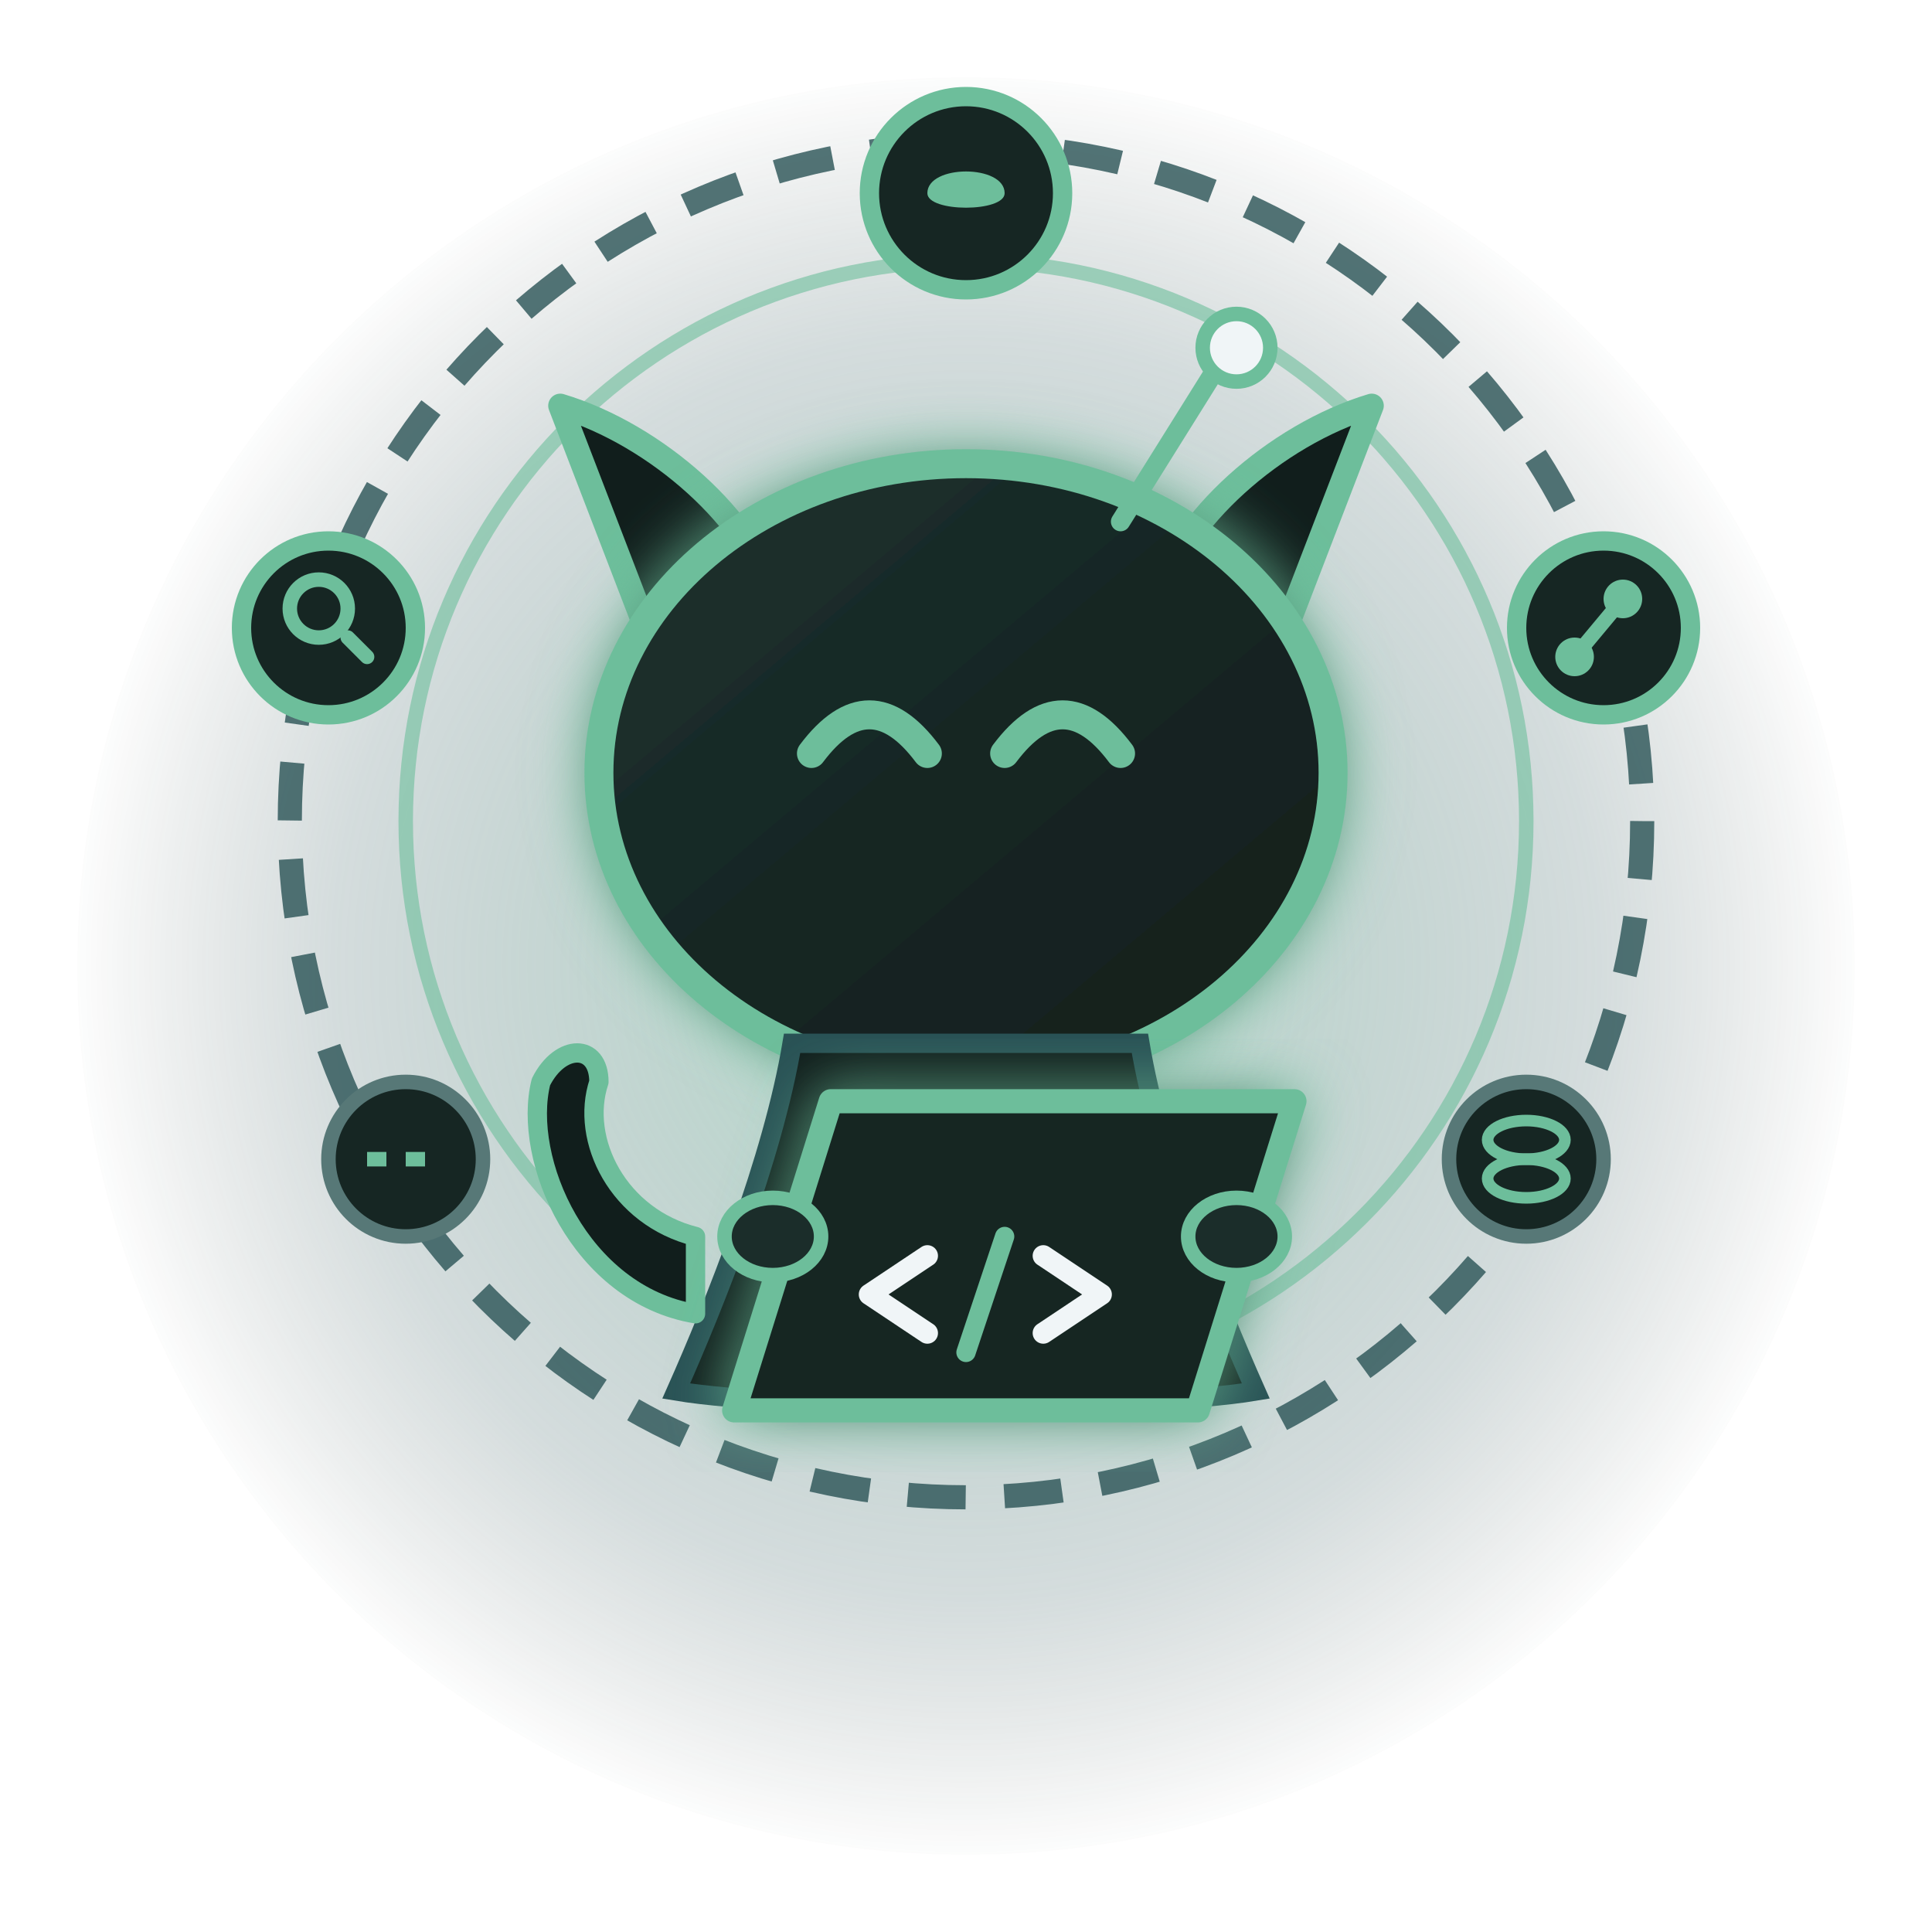
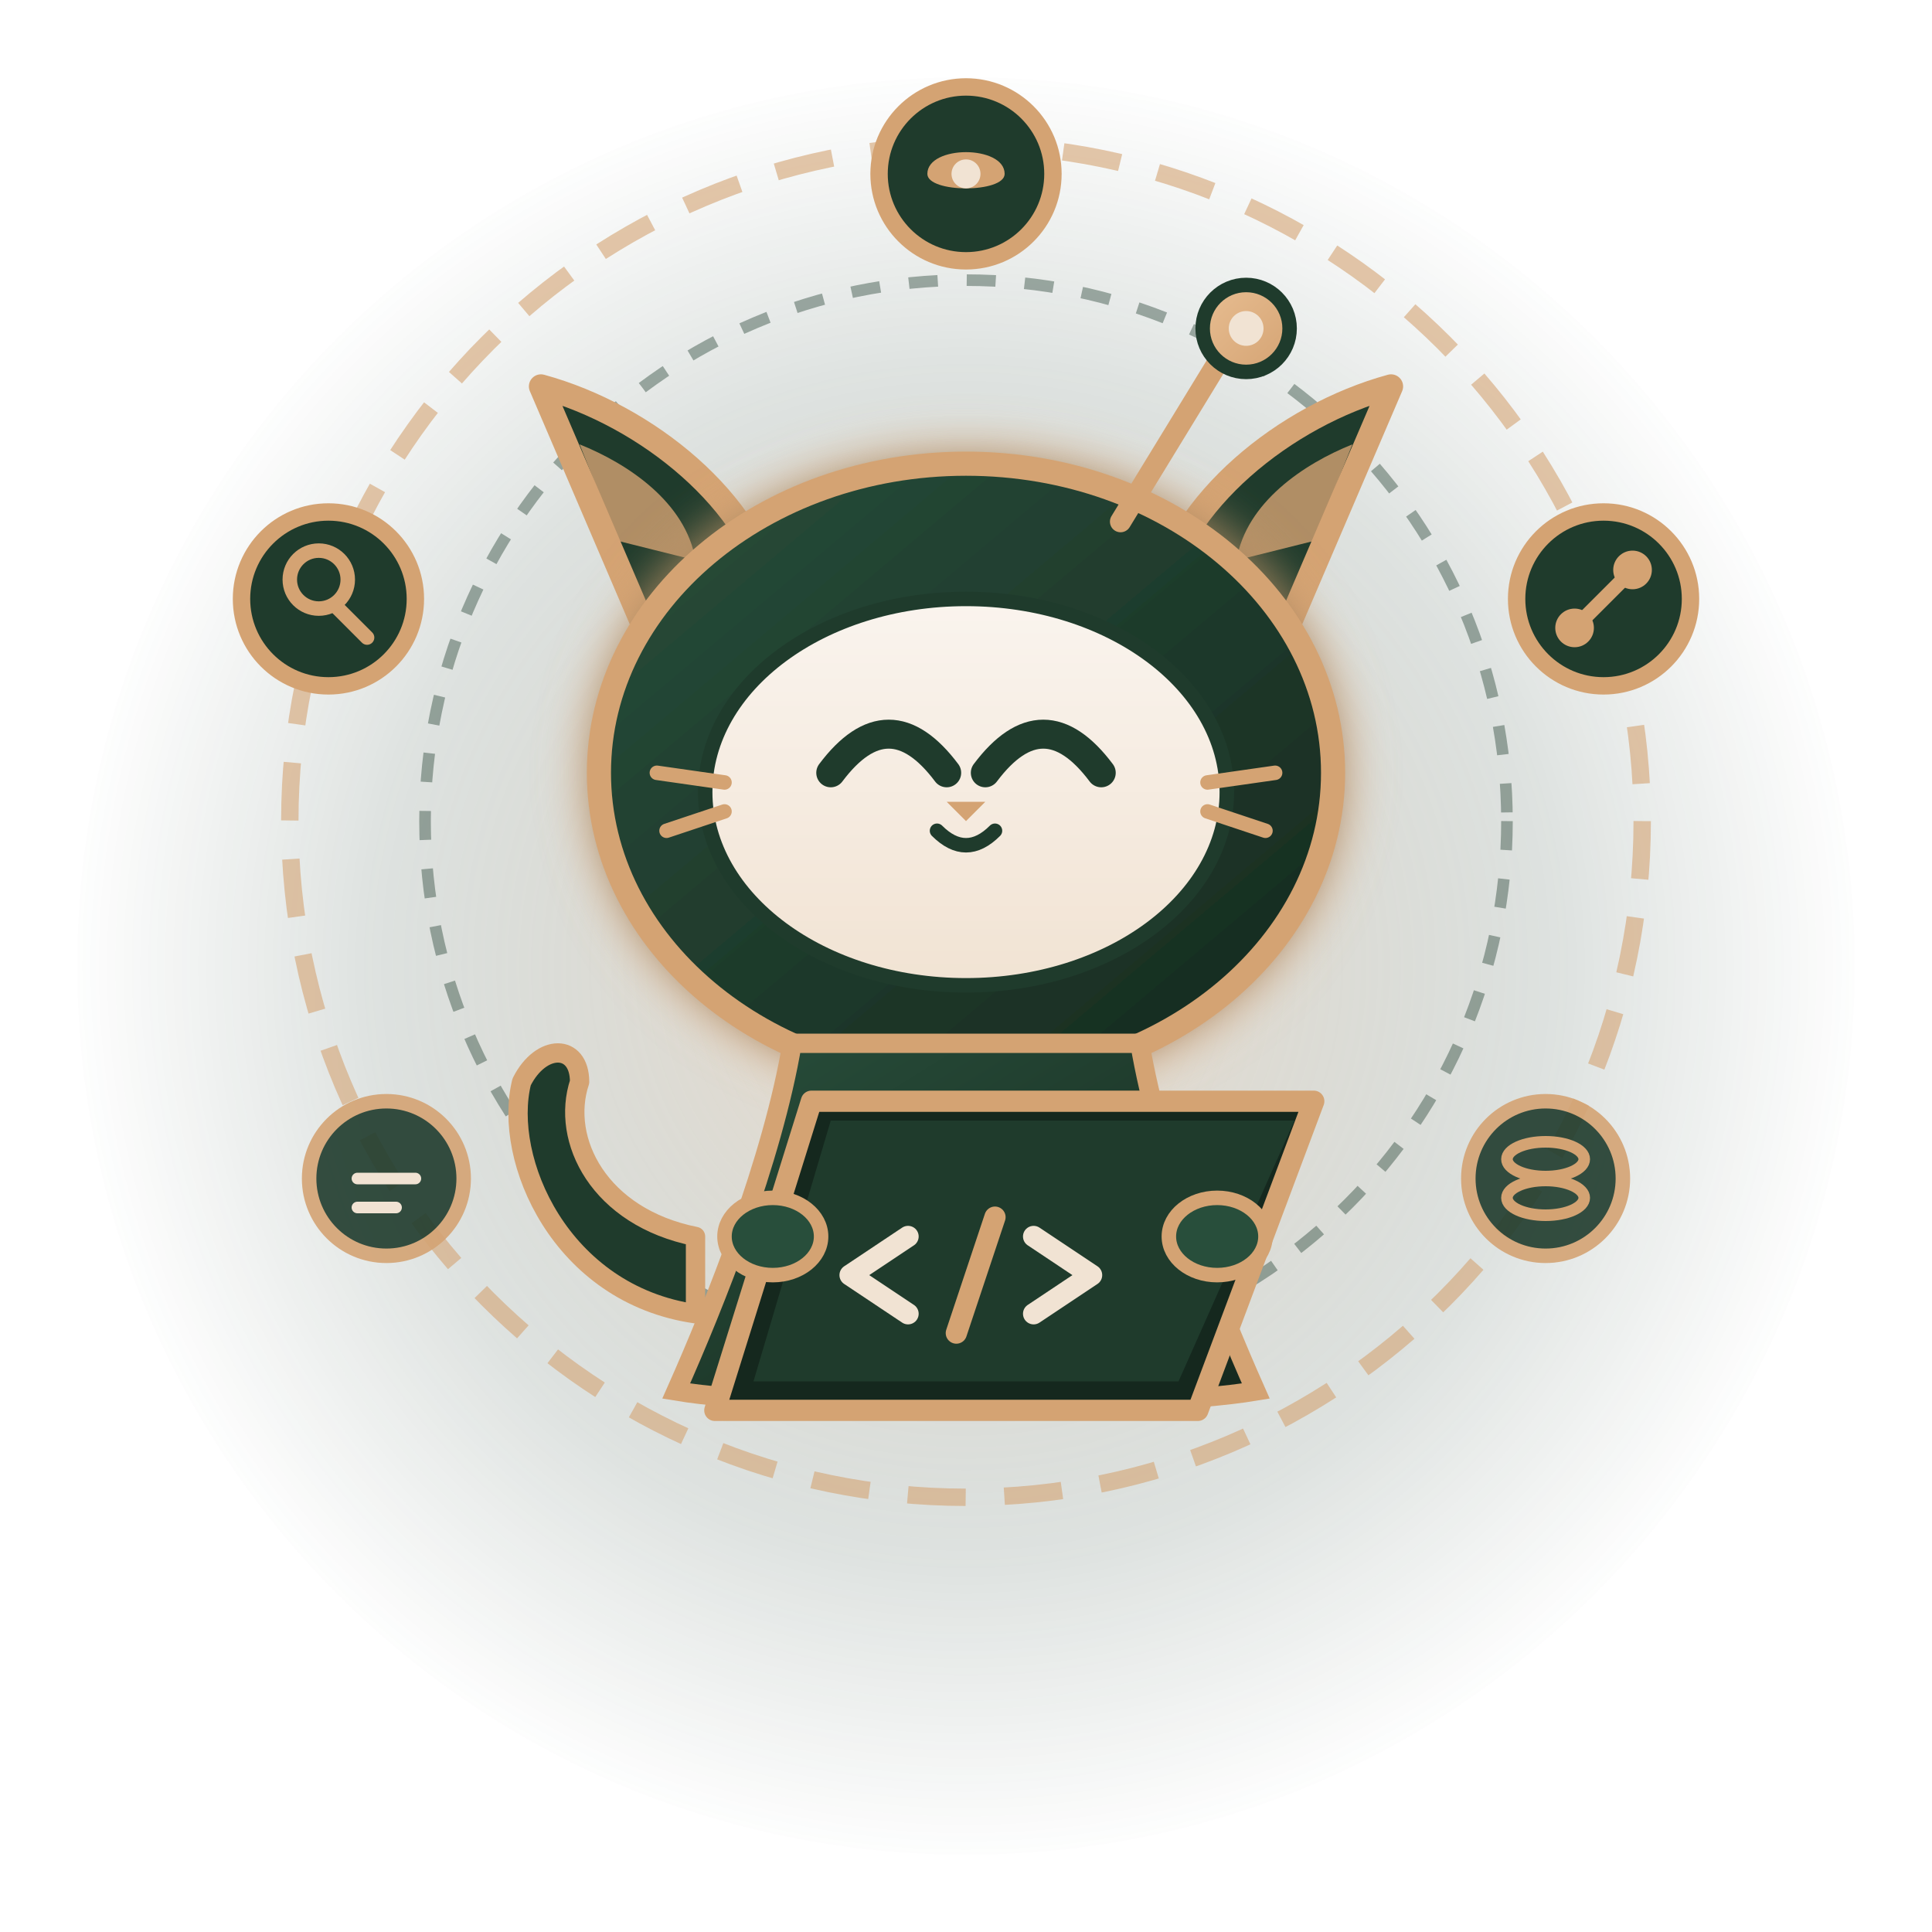
<svg xmlns="http://www.w3.org/2000/svg" viewBox="0 0 200 200" width="100%" height="100%">
  <defs>
-     <radialGradient id="haloGlow" cx="50%" cy="50%" r="50%">
-       <stop offset="0%" stop-color="#6DBE9B" stop-opacity="0.5" />
-       <stop offset="70%" stop-color="#295255" stop-opacity="0.2" />
-       <stop offset="100%" stop-color="#162623" stop-opacity="0" />
+     <radialGradient id="crHalo" cx="50%" cy="50%" r="50%">
+       <stop offset="0%" stop-color="#D4A373" stop-opacity="0.35" />
+       <stop offset="65%" stop-color="#1F3B2C" stop-opacity="0.15" />
+       <stop offset="100%" stop-color="#1F3B2C" stop-opacity="0" />
    </radialGradient>
-     <linearGradient id="bodyGrad" x1="0%" y1="0%" x2="100%" y2="100%">
-       <stop offset="0%" stop-color="#1E3430" />
-       <stop offset="50%" stop-color="#162623" />
-       <stop offset="100%" stop-color="#111E1C" />
+     <linearGradient id="crBody" x1="0%" y1="0%" x2="100%" y2="100%">
+       <stop offset="0%" stop-color="#284E3B" />
+       <stop offset="50%" stop-color="#1F3B2C" />
+       <stop offset="100%" stop-color="#15281E" />
    </linearGradient>
-     <linearGradient id="tealGrad" x1="0%" y1="0%" x2="100%" y2="100%">
-       <stop offset="0%" stop-color="#6DBE9B" />
-       <stop offset="100%" stop-color="#295255" />
+     <linearGradient id="crGold" x1="0%" y1="0%" x2="100%" y2="100%">
+       <stop offset="0%" stop-color="#E8BE92" />
+       <stop offset="100%" stop-color="#D4A373" />
    </linearGradient>
-     <filter id="softGlow" x="-20%" y="-20%" width="140%" height="140%">
-       <feGaussianBlur stdDeviation="3" result="blur" />
+     <linearGradient id="crFace" x1="0%" y1="0%" x2="0%" y2="100%">
+       <stop offset="0%" stop-color="#FAF4EE" />
+       <stop offset="100%" stop-color="#F1E3D3" />
+     </linearGradient>
+     <filter id="crGlow" x="-20%" y="-20%" width="140%" height="140%">
+       <feGaussianBlur stdDeviation="2.5" result="blur" />
      <feMerge>
        <feMergeNode in="blur" />
        <feMergeNode in="SourceGraphic" />
      </feMerge>
    </filter>
  </defs>
-   <circle cx="100" cy="100" r="92" fill="url(#haloGlow)" />
-   <circle cx="100" cy="85" r="70" fill="none" stroke="#295255" stroke-width="2.5" stroke-dasharray="6 4" opacity="0.8" />
-   <circle cx="100" cy="85" r="58" fill="none" stroke="#6DBE9B" stroke-width="1.5" opacity="0.6" />
-   <circle cx="100" cy="20" r="10" fill="#162623" stroke="#6DBE9B" stroke-width="2" />
-   <path d="M96 20 C96 17 104 17 104 20 C104 22 96 22 96 20 Z" fill="#6DBE9B" />
-   <circle cx="166" cy="65" r="9" fill="#162623" stroke="#6DBE9B" stroke-width="2" />
-   <circle cx="163" cy="68" r="2" fill="#6DBE9B" />
-   <circle cx="168" cy="62" r="2" fill="#6DBE9B" />
-   <path d="M163 68 L168 62" stroke="#6DBE9B" stroke-width="1.5" />
-   <circle cx="34" cy="65" r="9" fill="#162623" stroke="#6DBE9B" stroke-width="2" />
-   <circle cx="33" cy="63" r="3" fill="none" stroke="#6DBE9B" stroke-width="1.5" />
-   <path d="M36 66 L38 68" stroke="#6DBE9B" stroke-width="1.5" stroke-linecap="round" />
-   <circle cx="42" cy="120" r="8" fill="#162623" stroke="#577877" stroke-width="1.5" />
-   <path d="M40 120 L38 120 M44 120 L42 120" stroke="#6DBE9B" stroke-width="1.5" />
-   <circle cx="158" cy="120" r="8" fill="#162623" stroke="#577877" stroke-width="1.5" />
-   <ellipse cx="158" cy="118" rx="4" ry="2" fill="none" stroke="#6DBE9B" stroke-width="1.2" />
-   <ellipse cx="158" cy="122" rx="4" ry="2" fill="none" stroke="#6DBE9B" stroke-width="1.2" />
-   <path d="M68 68 L58 42 C68 45 78 54 80 62 Z" fill="#111E1C" stroke="#6DBE9B" stroke-width="2.5" stroke-linejoin="round" />
-   <path d="M132 68 L142 42 C132 45 122 54 120 62 Z" fill="#111E1C" stroke="#6DBE9B" stroke-width="2.5" stroke-linejoin="round" />
-   <ellipse cx="100" cy="80" rx="38" ry="32" fill="url(#bodyGrad)" stroke="#6DBE9B" stroke-width="3" filter="url(#softGlow)" />
-   <path d="M84 78 Q90 70 96 78" fill="none" stroke="#6DBE9B" stroke-width="3" stroke-linecap="round" />
-   <path d="M104 78 Q110 70 116 78" fill="none" stroke="#6DBE9B" stroke-width="3" stroke-linecap="round" />
-   <path d="M116 54 L126 38" stroke="#6DBE9B" stroke-width="2" stroke-linecap="round" />
-   <circle cx="128" cy="36" r="3.5" fill="#F0F5F7" stroke="#6DBE9B" stroke-width="1.5" />
-   <path d="M82 108 C80 120 74 135 70 144 C82 146 118 146 130 144 C126 135 120 120 118 108 Z" fill="#111E1C" stroke="#295255" stroke-width="2" />
-   <path d="M72 136 C60 134 54 120 56 112 C58 108 62 108 62 112 C60 118 64 126 72 128 Z" fill="#111E1C" stroke="#6DBE9B" stroke-width="2" stroke-linejoin="round" />
-   <path d="M86 114 L134 114 L124 146 L76 146 Z" fill="#162623" stroke="#6DBE9B" stroke-width="2.5" stroke-linejoin="round" filter="url(#softGlow)" />
-   <path d="M96 130 L90 134 L96 138" fill="none" stroke="#F0F5F7" stroke-width="2.2" stroke-linecap="round" stroke-linejoin="round" />
-   <path d="M104 128 L100 140" fill="none" stroke="#6DBE9B" stroke-width="2" stroke-linecap="round" />
-   <path d="M108 130 L114 134 L108 138" fill="none" stroke="#F0F5F7" stroke-width="2.2" stroke-linecap="round" stroke-linejoin="round" />
-   <ellipse cx="80" cy="128" rx="5" ry="4" fill="#1B2D2A" stroke="#6DBE9B" stroke-width="1.5" />
-   <ellipse cx="128" cy="128" rx="5" ry="4" fill="#1B2D2A" stroke="#6DBE9B" stroke-width="1.5" />
+   <circle cx="100" cy="100" r="92" fill="url(#crHalo)" />
+   <circle cx="100" cy="85" r="70" fill="none" stroke="#D4A373" stroke-width="1.8" stroke-dasharray="6 4" opacity="0.6" />
+   <circle cx="100" cy="85" r="56" fill="none" stroke="#1F3B2C" stroke-width="1.2" stroke-dasharray="3 3" opacity="0.4" />
+   <circle cx="100" cy="18" r="9" fill="#1F3B2C" stroke="#D4A373" stroke-width="1.8" />
+   <path d="M96 18 C96 15 104 15 104 18 C104 20 96 20 96 18 Z" fill="#D4A373" />
+   <circle cx="100" cy="18" r="1.5" fill="#F1E3D3" />
+   <circle cx="166" cy="62" r="9" fill="#1F3B2C" stroke="#D4A373" stroke-width="1.8" />
+   <circle cx="163" cy="65" r="2" fill="#D4A373" />
+   <circle cx="169" cy="59" r="2" fill="#D4A373" />
+   <path d="M163 65 L169 59" stroke="#D4A373" stroke-width="1.5" />
+   <circle cx="34" cy="62" r="9" fill="#1F3B2C" stroke="#D4A373" stroke-width="1.8" />
+   <circle cx="33" cy="60" r="3" fill="none" stroke="#D4A373" stroke-width="1.5" />
+   <path d="M35 63 L38 66" stroke="#D4A373" stroke-width="1.5" stroke-linecap="round" />
+   <circle cx="40" cy="122" r="8" fill="#1F3B2C" stroke="#D4A373" stroke-width="1.5" opacity="0.9" />
+   <path d="M37 122 L43 122 M37 125 L41 125" stroke="#F1E3D3" stroke-width="1.2" stroke-linecap="round" />
+   <circle cx="160" cy="122" r="8" fill="#1F3B2C" stroke="#D4A373" stroke-width="1.5" opacity="0.9" />
+   <ellipse cx="160" cy="120" rx="4" ry="1.8" fill="none" stroke="#D4A373" stroke-width="1.2" />
+   <ellipse cx="160" cy="124" rx="4" ry="1.8" fill="none" stroke="#D4A373" stroke-width="1.2" />
+   <path d="M68 68 L56 40 C67 43 78 52 80 62 Z" fill="#1F3B2C" stroke="#D4A373" stroke-width="2.5" stroke-linejoin="round" />
+   <path d="M64 56 L60 46 C65 48 71 52 72 58 Z" fill="#D4A373" opacity="0.8" />
+   <path d="M132 68 L144 40 C133 43 122 52 120 62 Z" fill="#1F3B2C" stroke="#D4A373" stroke-width="2.5" stroke-linejoin="round" />
+   <path d="M136 56 L140 46 C135 48 129 52 128 58 Z" fill="#D4A373" opacity="0.8" />
+   <ellipse cx="100" cy="80" rx="38" ry="32" fill="url(#crBody)" stroke="#D4A373" stroke-width="2.5" filter="url(#crGlow)" />
+   <ellipse cx="100" cy="82" rx="27" ry="20" fill="url(#crFace)" stroke="#1F3B2C" stroke-width="1.5" />
+   <path d="M86 80 Q92 72 98 80" fill="none" stroke="#1F3B2C" stroke-width="3" stroke-linecap="round" />
+   <path d="M102 80 Q108 72 114 80" fill="none" stroke="#1F3B2C" stroke-width="3" stroke-linecap="round" />
+   <polygon points="100,85 98,83 102,83" fill="#D4A373" />
+   <path d="M97 86 Q100 89 103 86" fill="none" stroke="#1F3B2C" stroke-width="1.5" stroke-linecap="round" />
+   <line x1="75" y1="81" x2="68" y2="80" stroke="#D4A373" stroke-width="1.5" stroke-linecap="round" />
+   <line x1="75" y1="84" x2="69" y2="86" stroke="#D4A373" stroke-width="1.5" stroke-linecap="round" />
+   <line x1="125" y1="81" x2="132" y2="80" stroke="#D4A373" stroke-width="1.5" stroke-linecap="round" />
+   <line x1="125" y1="84" x2="131" y2="86" stroke="#D4A373" stroke-width="1.5" stroke-linecap="round" />
+   <path d="M116 54 L127 36" stroke="#D4A373" stroke-width="2.2" stroke-linecap="round" />
+   <circle cx="129" cy="34" r="4.5" fill="url(#crGold)" stroke="#1F3B2C" stroke-width="1.5" />
+   <circle cx="129" cy="34" r="1.8" fill="#F1E3D3" />
+   <path d="M82 108 C80 120 74 135 70 144 C82 146 118 146 130 144 C126 135 120 120 118 108 Z" fill="url(#crBody)" stroke="#D4A373" stroke-width="2" />
+   <path d="M72 136 C58 134 52 120 54 112 C56 108 60 108 60 112 C58 118 62 126 72 128 Z" fill="#1F3B2C" stroke="#D4A373" stroke-width="2" stroke-linejoin="round" />
+   <path d="M84 114 L136 114 L124 146 L74 146 Z" fill="#15281E" stroke="#D4A373" stroke-width="2.2" stroke-linejoin="round" />
+   <polygon points="86,116 134,116 122,143 78,143" fill="#1F3B2C" />
+   <path d="M94 128 L88 132 L94 136" fill="none" stroke="#F1E3D3" stroke-width="2.2" stroke-linecap="round" stroke-linejoin="round" />
+   <line x1="103" y1="126" x2="99" y2="138" stroke="#D4A373" stroke-width="2.2" stroke-linecap="round" />
+   <path d="M107 128 L113 132 L107 136" fill="none" stroke="#F1E3D3" stroke-width="2.2" stroke-linecap="round" stroke-linejoin="round" />
+   <ellipse cx="80" cy="128" rx="5" ry="4" fill="#284E3B" stroke="#D4A373" stroke-width="1.5" />
+   <ellipse cx="126" cy="128" rx="5" ry="4" fill="#284E3B" stroke="#D4A373" stroke-width="1.5" />
</svg>
